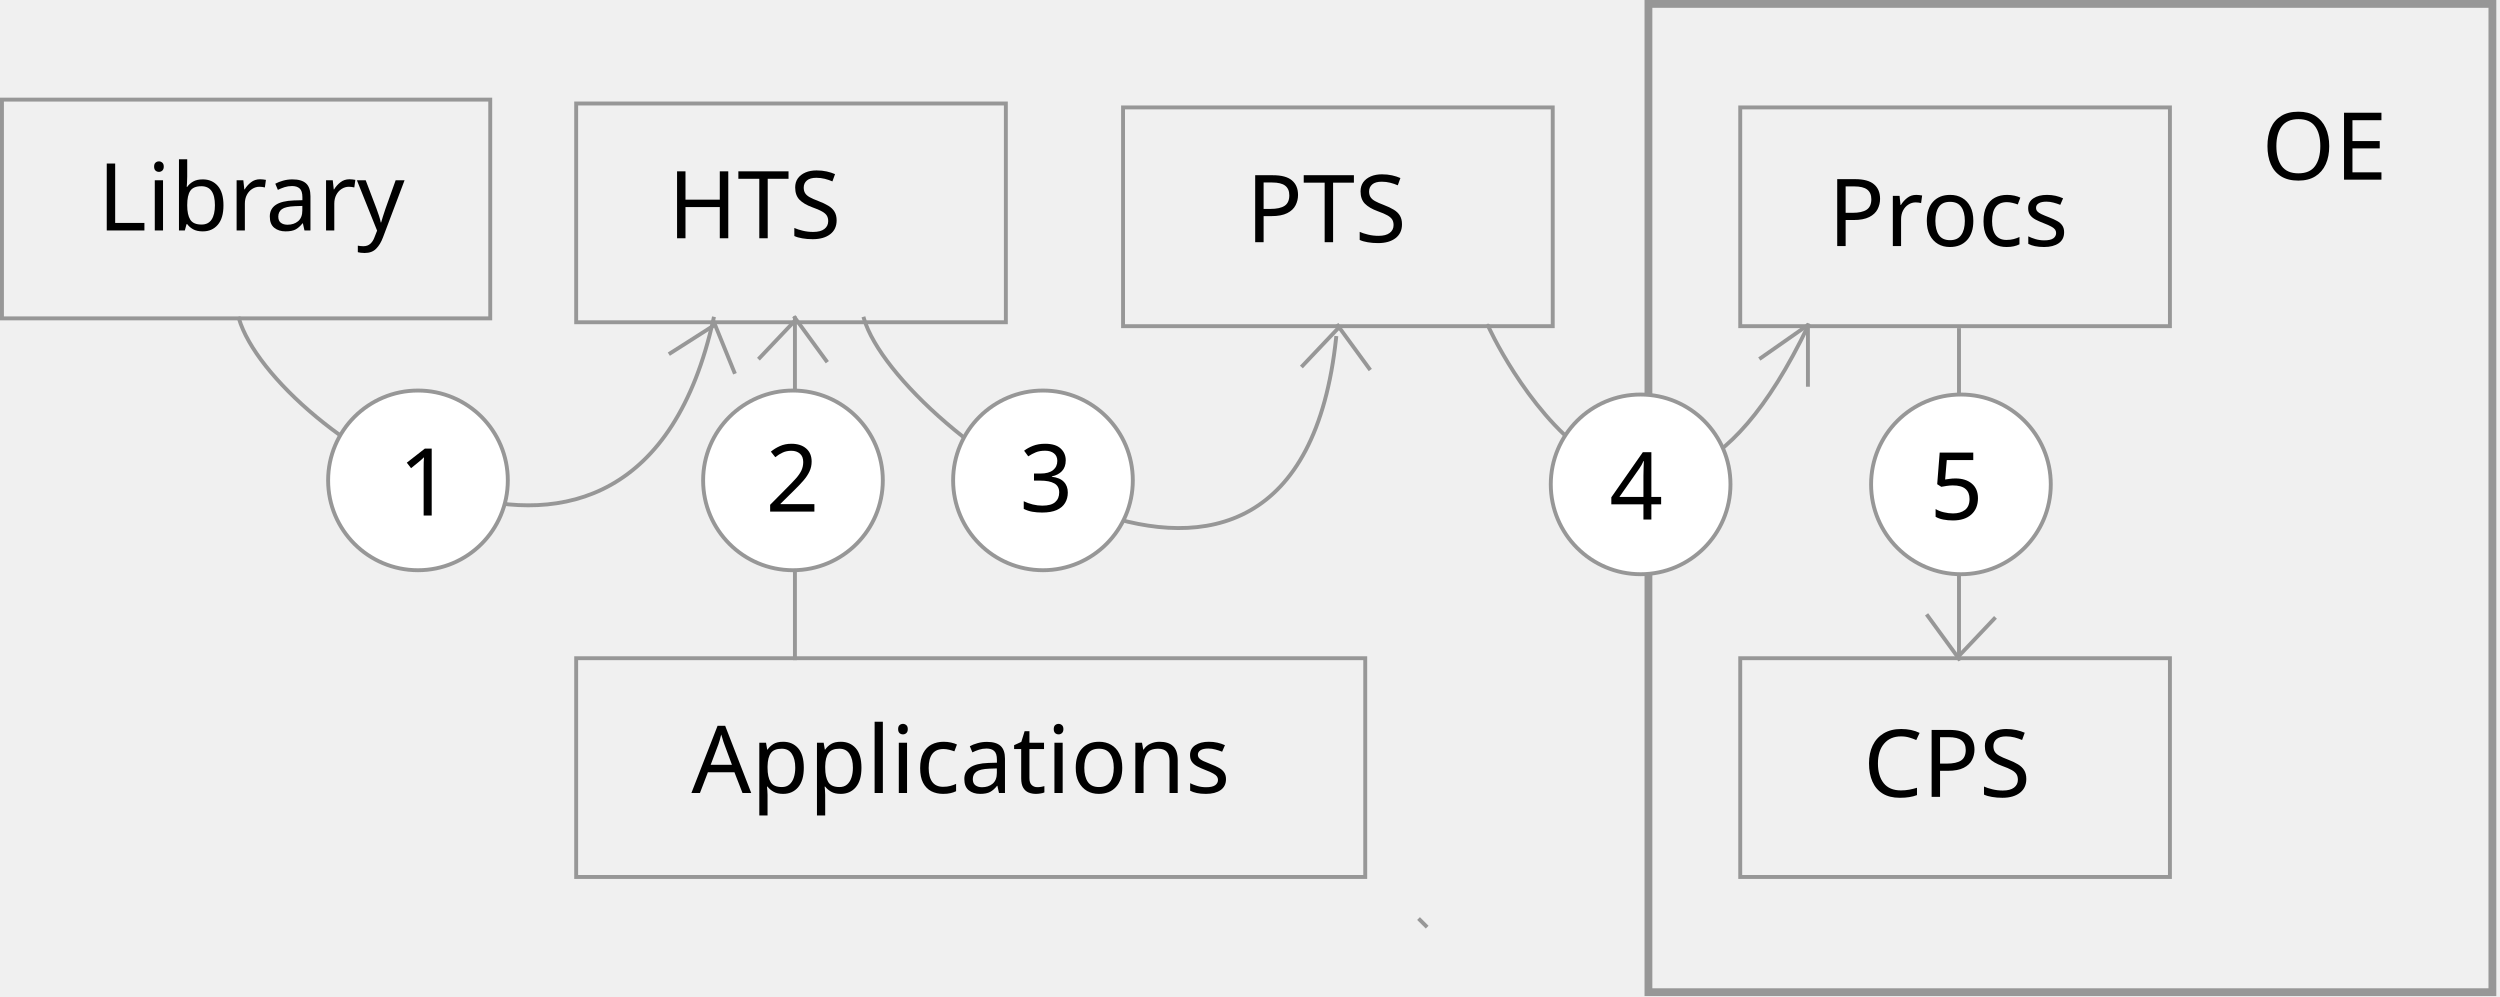
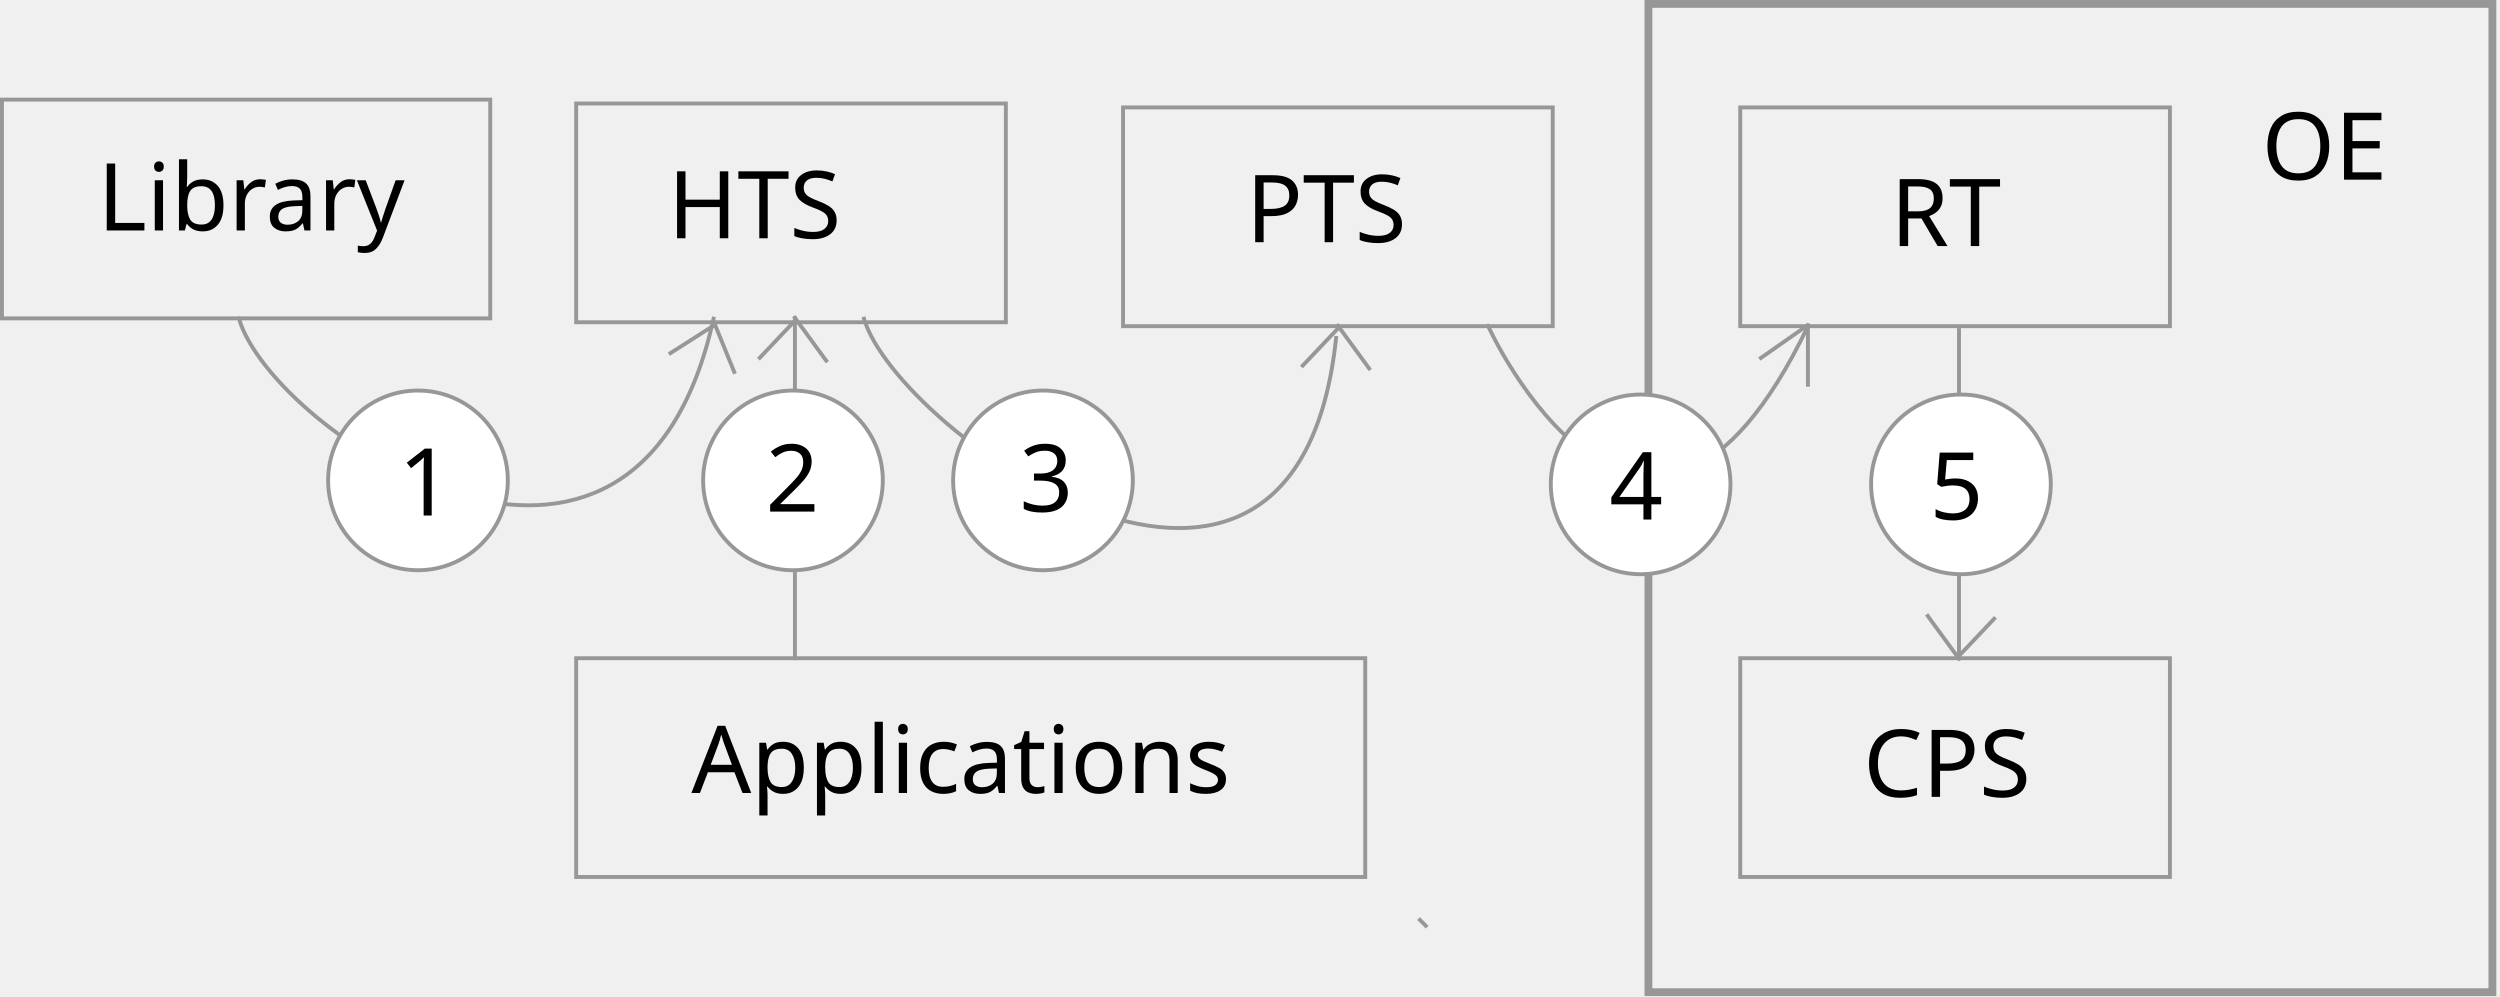
<svg xmlns="http://www.w3.org/2000/svg" xmlns:xlink="http://www.w3.org/1999/xlink" width="640px" height="255px" viewBox="0 0 640 255" version="1.1">
  <defs>
    <rect id="path-1" x="0" y="0" width="111" height="57" />
    <mask id="mask-2" maskContentUnits="userSpaceOnUse" maskUnits="objectBoundingBox" x="0" y="0" width="111" height="57" fill="white">
      <use xlink:href="#path-1" />
    </mask>
    <rect id="path-3" x="0" y="0" width="111" height="57" />
    <mask id="mask-4" maskContentUnits="userSpaceOnUse" maskUnits="objectBoundingBox" x="0" y="0" width="111" height="57" fill="white">
      <use xlink:href="#path-3" />
    </mask>
    <rect id="path-5" x="0" y="0" width="111" height="57" />
    <mask id="mask-6" maskContentUnits="userSpaceOnUse" maskUnits="objectBoundingBox" x="0" y="0" width="111" height="57" fill="white">
      <use xlink:href="#path-5" />
    </mask>
    <rect id="path-7" x="0" y="0" width="111" height="57" />
    <mask id="mask-8" maskContentUnits="userSpaceOnUse" maskUnits="objectBoundingBox" x="0" y="0" width="111" height="57" fill="white">
      <use xlink:href="#path-7" />
    </mask>
    <rect id="path-9" x="421" y="0" width="218.051" height="255" />
    <mask id="mask-10" maskContentUnits="userSpaceOnUse" maskUnits="objectBoundingBox" x="0" y="0" width="218.051" height="255" fill="white">
      <use xlink:href="#path-9" />
    </mask>
    <rect id="path-11" x="0" y="0" width="203" height="57" />
    <mask id="mask-12" maskContentUnits="userSpaceOnUse" maskUnits="objectBoundingBox" x="0" y="0" width="203" height="57" fill="white">
      <use xlink:href="#path-11" />
    </mask>
    <rect id="path-13" x="0" y="0" width="126" height="57" />
    <mask id="mask-14" maskContentUnits="userSpaceOnUse" maskUnits="objectBoundingBox" x="0" y="0" width="126" height="57" fill="white">
      <use xlink:href="#path-13" />
    </mask>
  </defs>
  <g id="Page-1" stroke="none" stroke-width="1" fill="none" fill-rule="evenodd">
    <g id="higher">
      <g id="Om" transform="translate(445, 27)">
-         <text id="Procs" font-family="Geometria-Light, Geometria" font-size="24" font-weight="300" fill="#000000">
-           <tspan x="23" y="36">Procs</tspan>
+         <text id="RT" font-family="Geometria-Light, Geometria" font-size="24" font-weight="300" fill="#000000">
+           <tspan x="39" y="36">RT</tspan>
        </text>
        <use id="Rectangle-4" stroke="#979797" mask="url(#mask-2)" stroke-width="2" xlink:href="#path-1" />
      </g>
      <g id="Om" transform="translate(445, 168)">
        <text id="CPS" font-family="Geometria-Light, Geometria" font-size="24" font-weight="300" fill="#000000">
          <tspan x="32" y="36">CPS</tspan>
        </text>
        <use id="Rectangle-4" stroke="#979797" mask="url(#mask-4)" stroke-width="2" xlink:href="#path-3" />
      </g>
      <text id="OE" font-family="Geometria-Light, Geometria" font-size="24" font-weight="300" fill="#000000">
        <tspan x="579" y="46">OE</tspan>
      </text>
      <g id="Om" transform="translate(147, 26)">
        <text id="HTS" font-family="Geometria-Light, Geometria" font-size="24" font-weight="300" fill="#000000">
          <tspan x="24" y="35"> HTS</tspan>
        </text>
        <use id="Rectangle-4" stroke="#979797" mask="url(#mask-6)" stroke-width="2" xlink:href="#path-5" />
      </g>
      <g id="Om" transform="translate(287, 27)">
        <text id="PTS" font-family="Geometria-Light, Geometria" font-size="24" font-weight="300" fill="#000000">
          <tspan x="32" y="35">PTS</tspan>
        </text>
        <use id="Rectangle-4" stroke="#979797" mask="url(#mask-8)" stroke-width="2" xlink:href="#path-7" />
      </g>
      <g id="Group" transform="translate(342, 89) rotate(270) translate(-342, -89) translate(336, 80)" stroke="#979797" stroke-linecap="square">
        <path d="M1.409,0.5 L10.904,9.5" id="Line" />
        <path d="M0.679,17.5 L11.635,9.5" id="Line" />
      </g>
      <g id="Group" transform="translate(181, 88) rotate(284) translate(-181, -88) translate(175, 79)" stroke="#979797" stroke-linecap="square">
        <path d="M1.409,0.5 L10.904,9.5" id="Line" />
        <path d="M0.679,17.5 L11.635,9.5" id="Line" />
      </g>
      <g id="Group" transform="translate(203, 87) rotate(270) translate(-203, -87) translate(197, 78)" stroke="#979797" stroke-linecap="square">
        <path d="M1.409,0.5 L10.904,9.5" id="Line" />
        <path d="M0.679,17.5 L11.635,9.5" id="Line" />
      </g>
      <path d="M203.5,168.5 L203.5,81.5" id="Line" stroke="#979797" stroke-linecap="square" />
      <path d="M380.953,83.363 C380.453,82.863 421.022,170.672 462.904,83.363" id="Line" stroke="#979797" stroke-linecap="square" />
      <g id="Group" transform="translate(502, 163) rotate(90) translate(-502, -163) translate(496, 154)" stroke="#979797" stroke-linecap="square">
        <path d="M1.409,0.5 L10.904,9.5" id="Line" />
        <path d="M0.679,17.5 L11.635,9.5" id="Line" />
      </g>
      <g id="Group" transform="translate(457, 90.5) rotate(270) translate(-457, -90.5) translate(448.5, 83.5)" stroke="#979797" stroke-linecap="square">
        <path d="M7.373,0.795 L15.686,12.672" id="Line" />
        <path d="M0.5,12.828 L15.653,12.828" id="Line" />
      </g>
      <use id="Rectangle" stroke="#979797" mask="url(#mask-10)" stroke-width="4" xlink:href="#path-9" />
      <path d="M342.043,86.523 C331.773,183.305 229.762,110.766 221.176,81.582" id="Line" stroke="#979797" stroke-linecap="square" />
      <path d="M363.5,235.5 L365,237" id="Line" stroke="#979797" stroke-linecap="square" />
      <g id="Group-2" transform="translate(397, 101)">
        <path d="M23,46 C35.703,46 46,35.703 46,23 C46,10.297 35.703,0 23,0 C10.297,0 0,10.297 0,23 C0,35.703 10.297,46 23,46 Z" id="Oval" stroke="#979797" fill="#FFFFFF" />
        <text id="4" font-family="Geometria-Light, Geometria" font-size="24" font-weight="300" fill="#000000">
          <tspan x="15" y="32">4</tspan>
        </text>
      </g>
      <g id="Om" transform="translate(147, 168)">
        <text id="Applications" font-family="Geometria-Light, Geometria" font-size="24" font-weight="300" fill="#000000">
          <tspan x="30" y="35">Applications</tspan>
        </text>
        <use id="Rectangle-4" stroke="#979797" mask="url(#mask-12)" stroke-width="2" xlink:href="#path-11" />
      </g>
      <g id="Om" transform="translate(0, 25)">
        <text id="Library" font-family="Geometria-Light, Geometria" font-size="24" font-weight="300" fill="#000000">
          <tspan x="25" y="34">Library</tspan>
        </text>
        <use id="Rectangle-4" stroke="#979797" mask="url(#mask-14)" stroke-width="2" xlink:href="#path-13" />
      </g>
      <path d="M501.5,84.5 L501.5,168.5" id="Line" stroke="#979797" stroke-linecap="square" />
      <g id="Group-2" transform="translate(479, 101)">
        <path d="M23,46 C35.703,46 46,35.703 46,23 C46,10.297 35.703,0 23,0 C10.297,0 0,10.297 0,23 C0,35.703 10.297,46 23,46 Z" id="Oval" stroke="#979797" fill="#FFFFFF" />
        <text id="5" font-family="Geometria-Light, Geometria" font-size="24" font-weight="300" fill="#000000">
          <tspan x="15" y="32">5</tspan>
        </text>
      </g>
      <g id="Group-2" transform="translate(244, 99.97762)">
        <path d="M23,46 C35.703,46 46,35.703 46,23 C46,10.297 35.703,0 23,0 C10.297,0 0,10.297 0,23 C0,35.703 10.297,46 23,46 Z" id="Oval" stroke="#979797" fill="#FFFFFF" />
        <text id="3" font-family="Geometria-Light, Geometria" font-size="24" font-weight="300" fill="#000000">
          <tspan x="17" y="31">3</tspan>
        </text>
      </g>
      <path d="M182.67,81.582 C162.557,172.678 69.762,110.766 61.176,81.582" id="Line" stroke="#979797" stroke-linecap="square" />
      <g id="Group-2" transform="translate(84, 99.97762)">
        <path d="M23,46 C35.703,46 46,35.703 46,23 C46,10.297 35.703,0 23,0 C10.297,0 0,10.297 0,23 C0,35.703 10.297,46 23,46 Z" id="Oval" stroke="#979797" fill="#FFFFFF" />
        <text id="1" font-family="Geometria-Light, Geometria" font-size="24" font-weight="300" fill="#000000">
          <tspan x="18" y="32">1</tspan>
        </text>
      </g>
      <g id="Group-2" transform="translate(180, 99.97762)">
        <path d="M23,46 C35.703,46 46,35.703 46,23 C46,10.297 35.703,0 23,0 C10.297,0 0,10.297 0,23 C0,35.703 10.297,46 23,46 Z" id="Oval" stroke="#979797" fill="#FFFFFF" />
        <text id="2" font-family="Geometria-Light, Geometria" font-size="24" font-weight="300" fill="#000000">
          <tspan x="16" y="31">2</tspan>
        </text>
      </g>
    </g>
  </g>
</svg>
